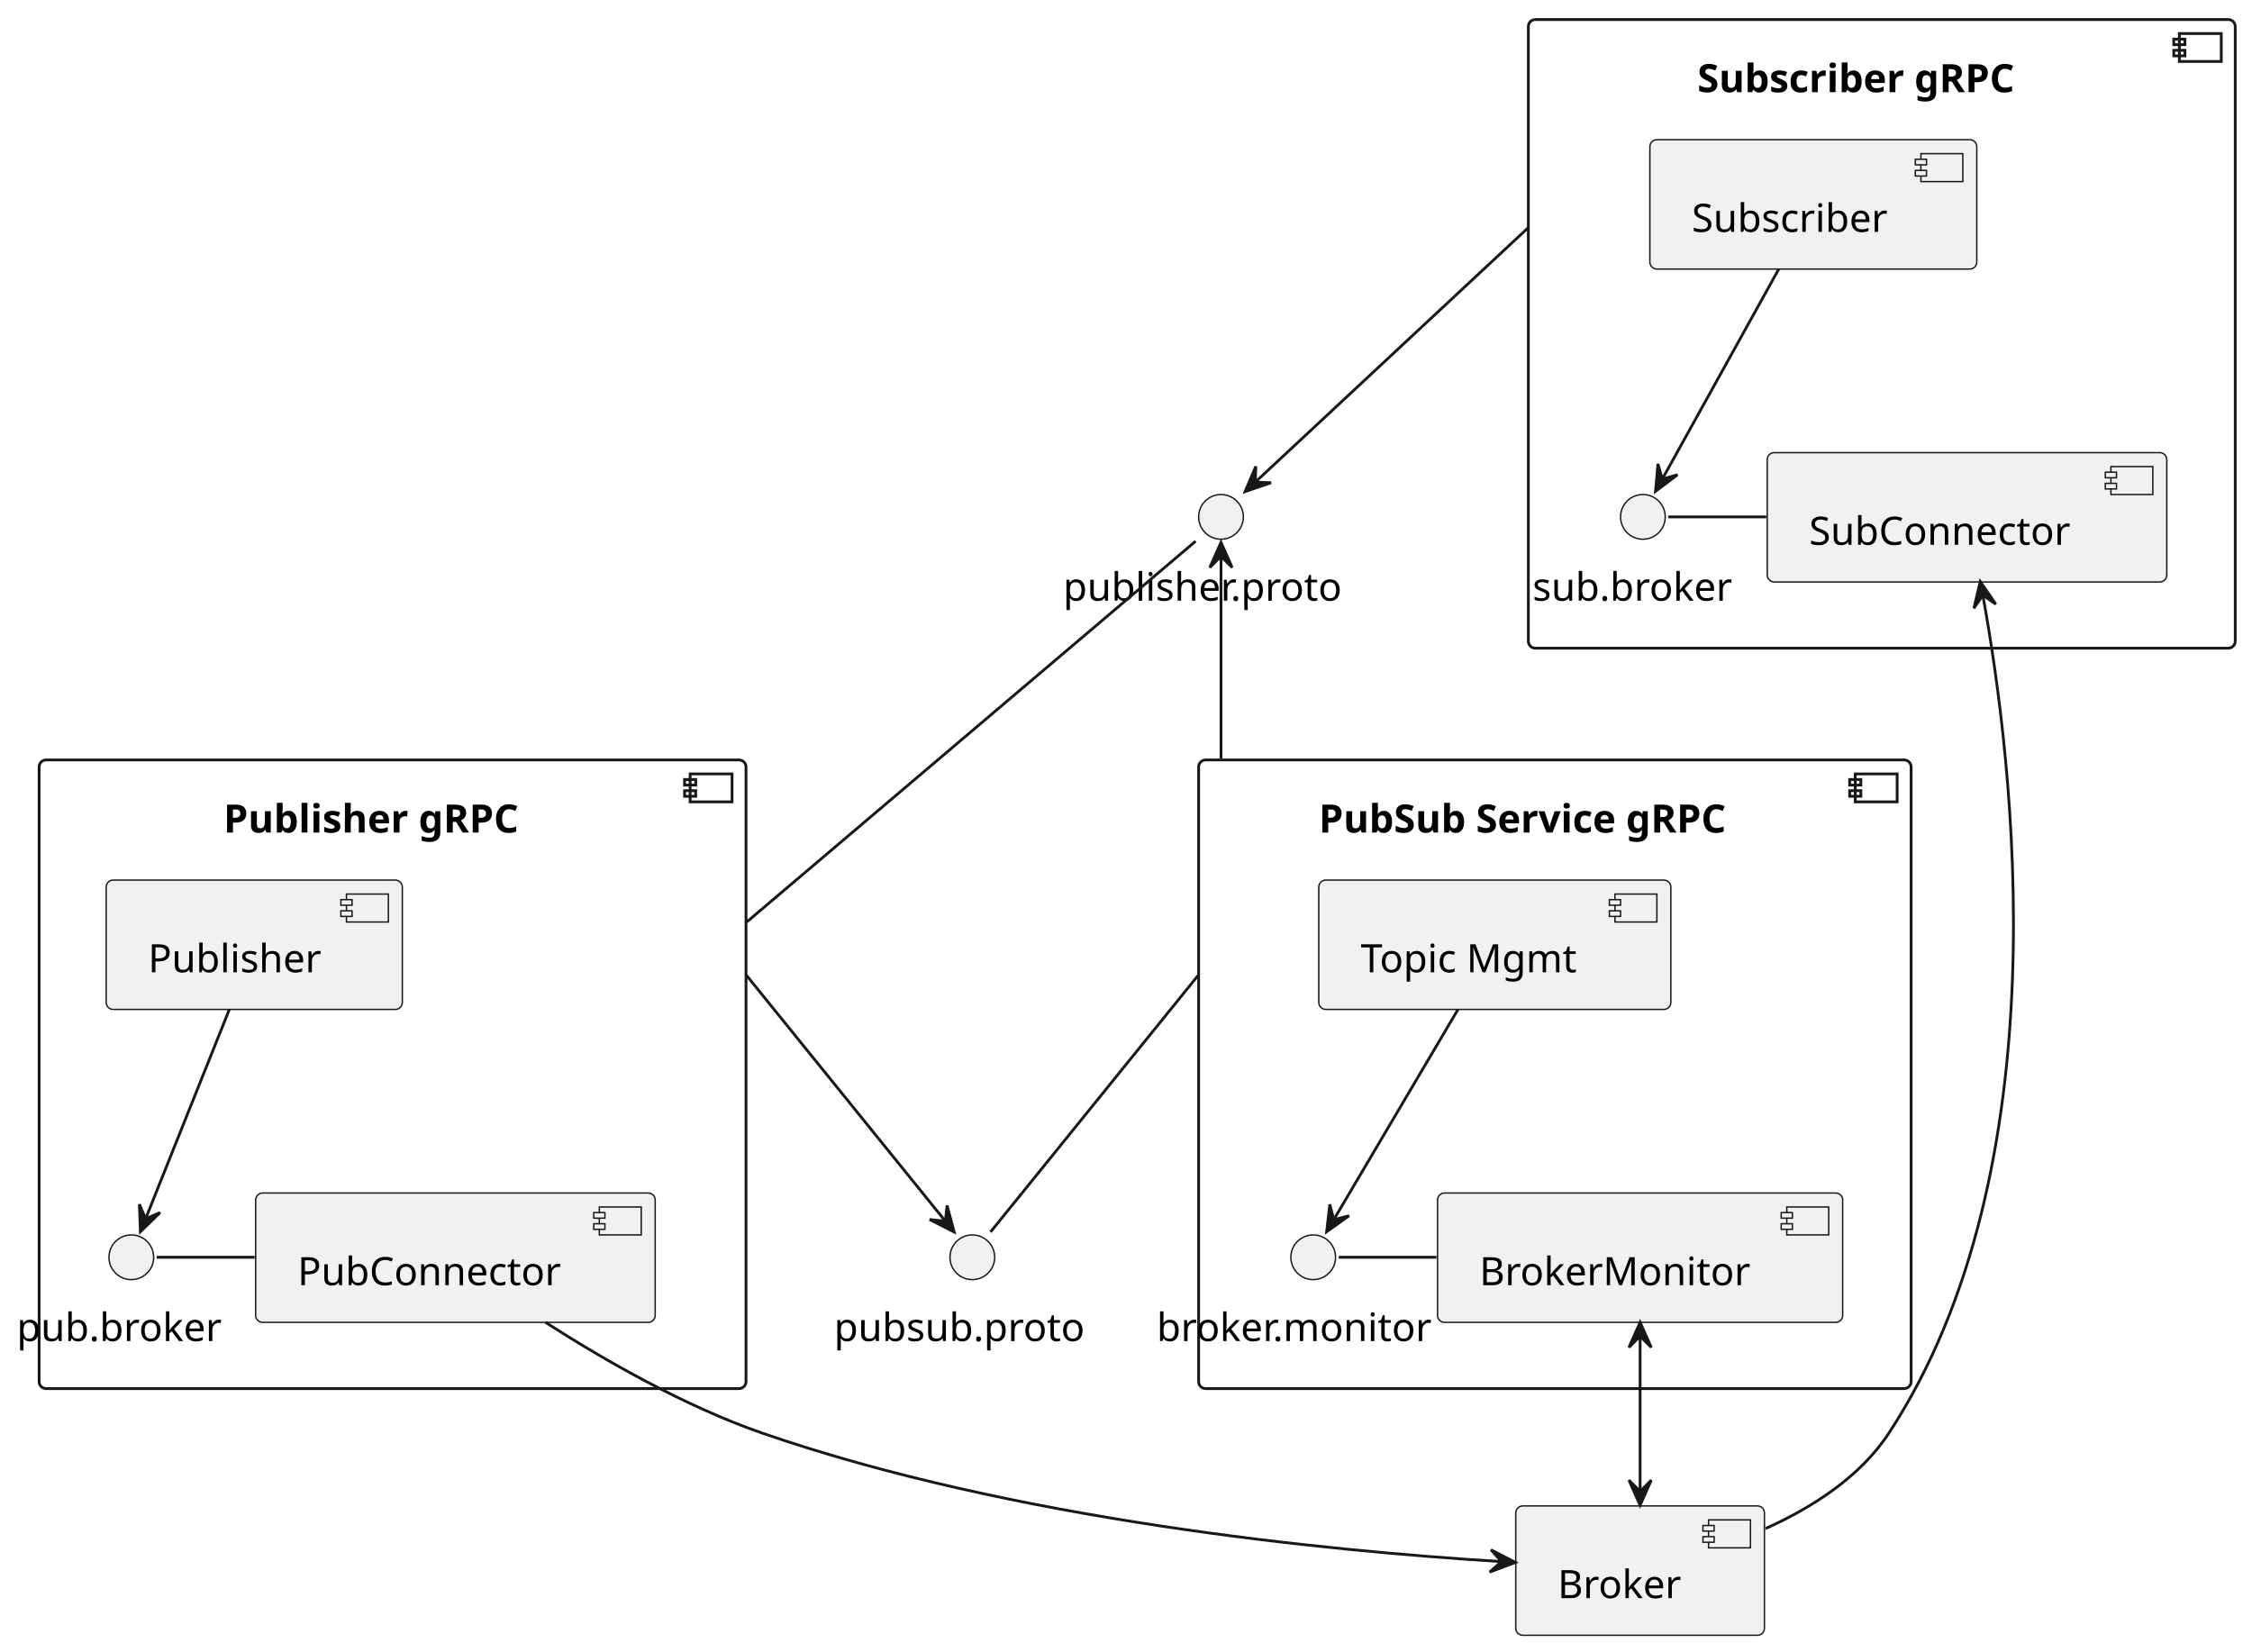
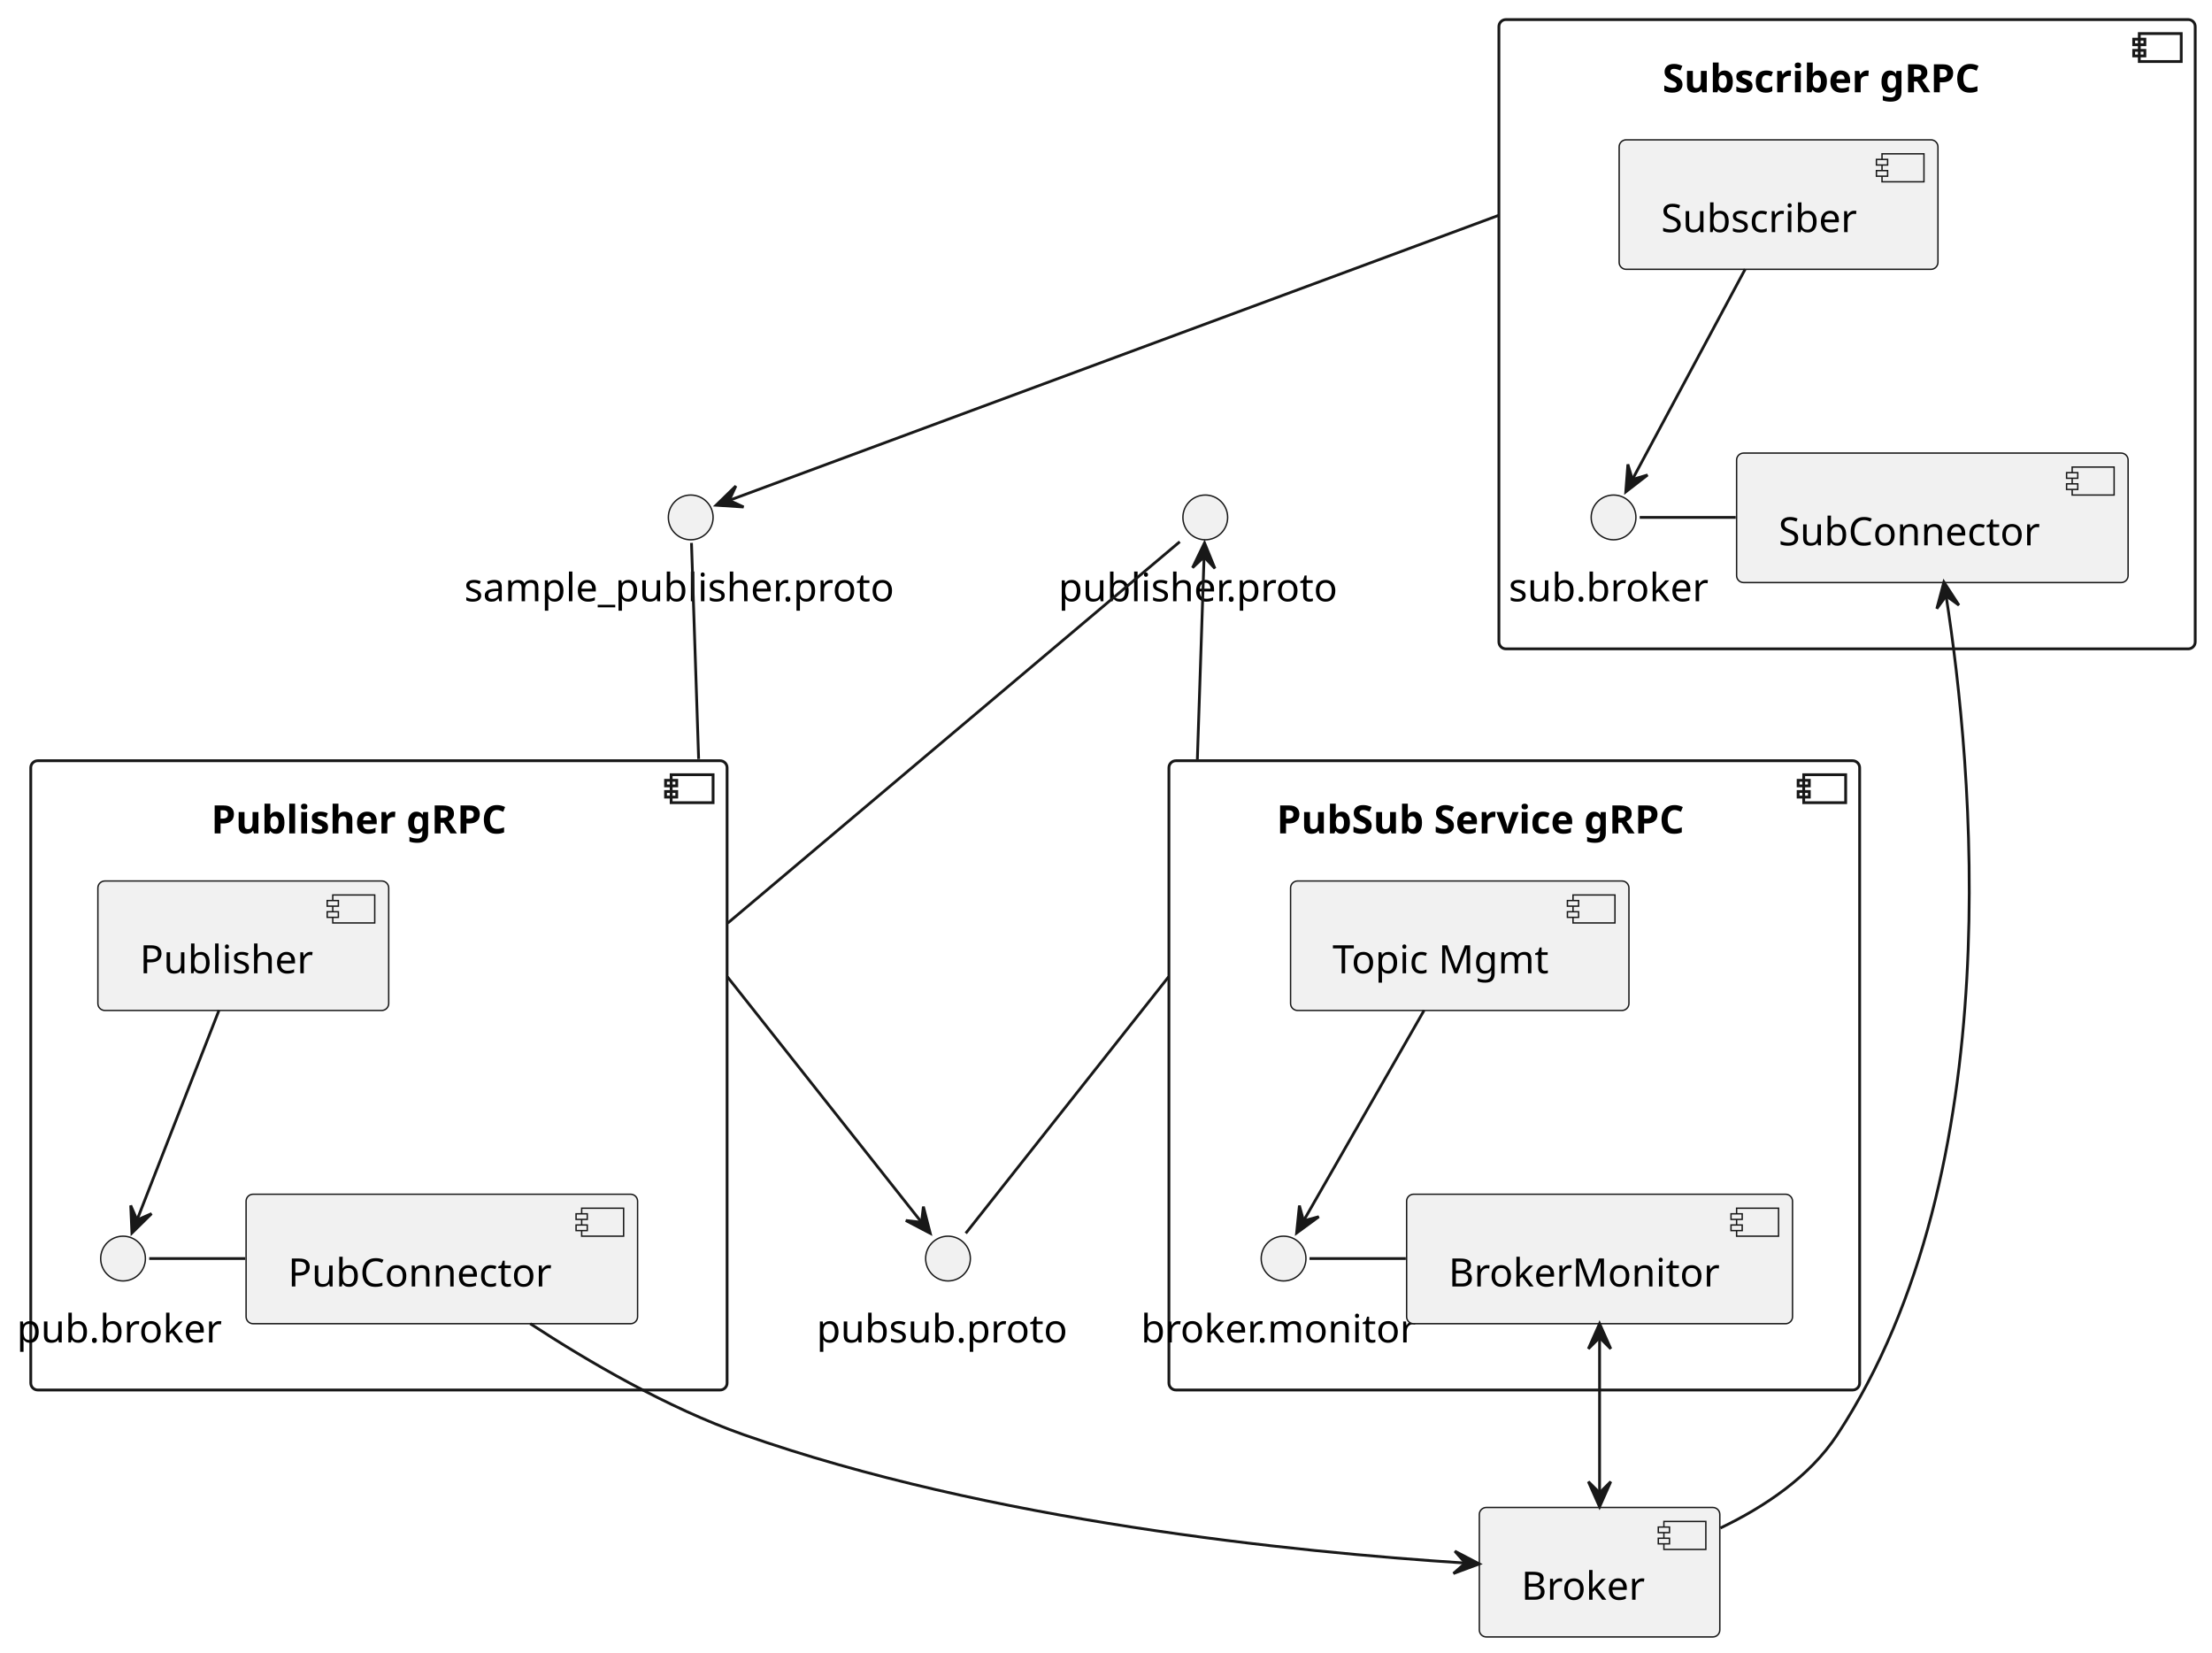
- <svg xmlns="http://www.w3.org/2000/svg" contentStyleType="text/css" height="591px" preserveAspectRatio="none" style="width:806px;height:591px;background:#FFFFFF;" version="1.1" viewBox="0 0 806 591" width="806px" zoomAndPan="magnify">
+ <svg xmlns="http://www.w3.org/2000/svg" contentStyleType="text/css" height="591px" preserveAspectRatio="none" style="width:791px;height:591px;background:#FFFFFF;" version="1.1" viewBox="0 0 791 591" width="791px" zoomAndPan="magnify">
  <defs />
  <g>
    <g id="cluster_pub">
-       <rect fill="none" height="225" rx="2.5" ry="2.5" style="stroke:#181818;stroke-width:1.0;" width="253" x="14" y="272" />
-       <rect fill="none" height="10" style="stroke:#181818;stroke-width:1.0;" width="15" x="247" y="277" />
-       <rect fill="none" height="2" style="stroke:#181818;stroke-width:1.0;" width="4" x="245" y="279" />
-       <rect fill="none" height="2" style="stroke:#181818;stroke-width:1.0;" width="4" x="245" y="283" />
-       <text fill="#000000" font-family="sans-serif" font-size="14" font-weight="bold" lengthAdjust="spacing" textLength="121" x="80" y="297.995">Publisher gRPC</text>
+       <rect fill="none" height="225" rx="2.5" ry="2.5" style="stroke:#181818;stroke-width:1.0;" width="249" x="11" y="272" />
+       <rect fill="none" height="10" style="stroke:#181818;stroke-width:1.0;" width="15" x="240" y="277" />
+       <rect fill="none" height="2" style="stroke:#181818;stroke-width:1.0;" width="4" x="238" y="279" />
+       <rect fill="none" height="2" style="stroke:#181818;stroke-width:1.0;" width="4" x="238" y="283" />
+       <text fill="#000000" font-family="sans-serif" font-size="14" font-weight="bold" lengthAdjust="spacing" textLength="120" x="75.5" y="297.995">Publisher gRPC</text>
    </g>
    <g id="cluster_ps_service">
-       <rect fill="none" height="225" rx="2.5" ry="2.5" style="stroke:#181818;stroke-width:1.0;" width="255" x="429" y="272" />
-       <rect fill="none" height="10" style="stroke:#181818;stroke-width:1.0;" width="15" x="664" y="277" />
-       <rect fill="none" height="2" style="stroke:#181818;stroke-width:1.0;" width="4" x="662" y="279" />
-       <rect fill="none" height="2" style="stroke:#181818;stroke-width:1.0;" width="4" x="662" y="283" />
-       <text fill="#000000" font-family="sans-serif" font-size="14" font-weight="bold" lengthAdjust="spacing" textLength="169" x="472" y="297.995">PubSub Service gRPC</text>
+       <rect fill="none" height="225" rx="2.5" ry="2.5" style="stroke:#181818;stroke-width:1.0;" width="247" x="418" y="272" />
+       <rect fill="none" height="10" style="stroke:#181818;stroke-width:1.0;" width="15" x="645" y="277" />
+       <rect fill="none" height="2" style="stroke:#181818;stroke-width:1.0;" width="4" x="643" y="279" />
+       <rect fill="none" height="2" style="stroke:#181818;stroke-width:1.0;" width="4" x="643" y="283" />
+       <text fill="#000000" font-family="sans-serif" font-size="14" font-weight="bold" lengthAdjust="spacing" textLength="170" x="456.5" y="297.995">PubSub Service gRPC</text>
    </g>
    <g id="cluster_sub">
-       <rect fill="none" height="225" rx="2.5" ry="2.5" style="stroke:#181818;stroke-width:1.0;" width="253" x="547" y="7" />
-       <rect fill="none" height="10" style="stroke:#181818;stroke-width:1.0;" width="15" x="780" y="12" />
-       <rect fill="none" height="2" style="stroke:#181818;stroke-width:1.0;" width="4" x="778" y="14" />
-       <rect fill="none" height="2" style="stroke:#181818;stroke-width:1.0;" width="4" x="778" y="18" />
-       <text fill="#000000" font-family="sans-serif" font-size="14" font-weight="bold" lengthAdjust="spacing" textLength="132" x="607.5" y="32.995">Subscriber gRPC</text>
+       <rect fill="none" height="225" rx="2.5" ry="2.5" style="stroke:#181818;stroke-width:1.0;" width="249" x="536" y="7" />
+       <rect fill="none" height="10" style="stroke:#181818;stroke-width:1.0;" width="15" x="765" y="12" />
+       <rect fill="none" height="2" style="stroke:#181818;stroke-width:1.0;" width="4" x="763" y="14" />
+       <rect fill="none" height="2" style="stroke:#181818;stroke-width:1.0;" width="4" x="763" y="18" />
+       <text fill="#000000" font-family="sans-serif" font-size="14" font-weight="bold" lengthAdjust="spacing" textLength="132" x="594.5" y="32.995">Subscriber gRPC</text>
    </g>
    <g id="elem_Publisher">
-       <rect fill="#F1F1F1" height="46.297" rx="2.5" ry="2.5" style="stroke:#181818;stroke-width:0.5;" width="106" x="38" y="315" />
-       <rect fill="#F1F1F1" height="10" style="stroke:#181818;stroke-width:0.5;" width="15" x="124" y="320" />
-       <rect fill="#F1F1F1" height="2" style="stroke:#181818;stroke-width:0.5;" width="4" x="122" y="322" />
-       <rect fill="#F1F1F1" height="2" style="stroke:#181818;stroke-width:0.5;" width="4" x="122" y="326" />
-       <text fill="#000000" font-family="sans-serif" font-size="14" lengthAdjust="spacing" textLength="66" x="53" y="347.995">Publisher</text>
+       <rect fill="#F1F1F1" height="46.297" rx="2.5" ry="2.5" style="stroke:#181818;stroke-width:0.5;" width="104" x="35" y="315" />
+       <rect fill="#F1F1F1" height="10" style="stroke:#181818;stroke-width:0.5;" width="15" x="119" y="320" />
+       <rect fill="#F1F1F1" height="2" style="stroke:#181818;stroke-width:0.5;" width="4" x="117" y="322" />
+       <rect fill="#F1F1F1" height="2" style="stroke:#181818;stroke-width:0.5;" width="4" x="117" y="326" />
+       <text fill="#000000" font-family="sans-serif" font-size="14" lengthAdjust="spacing" textLength="64" x="50" y="347.995">Publisher</text>
    </g>
    <g id="elem_pub.broker">
-       <ellipse cx="47" cy="450" fill="#F1F1F1" rx="8" ry="8" style="stroke:#181818;stroke-width:0.5;" />
-       <text fill="#000000" font-family="sans-serif" font-size="14" lengthAdjust="spacing" textLength="82" x="6" y="479.995">pub.broker</text>
+       <ellipse cx="44" cy="450" fill="#F1F1F1" rx="8" ry="8" style="stroke:#181818;stroke-width:0.5;" />
+       <text fill="#000000" font-family="sans-serif" font-size="14" lengthAdjust="spacing" textLength="76" x="6" y="479.995">pub.broker</text>
    </g>
    <g id="elem_PubConnector">
-       <rect fill="#F1F1F1" height="46.297" rx="2.5" ry="2.5" style="stroke:#181818;stroke-width:0.5;" width="143" x="91.5" y="427" />
-       <rect fill="#F1F1F1" height="10" style="stroke:#181818;stroke-width:0.5;" width="15" x="214.5" y="432" />
-       <rect fill="#F1F1F1" height="2" style="stroke:#181818;stroke-width:0.5;" width="4" x="212.5" y="434" />
-       <rect fill="#F1F1F1" height="2" style="stroke:#181818;stroke-width:0.5;" width="4" x="212.5" y="438" />
-       <text fill="#000000" font-family="sans-serif" font-size="14" lengthAdjust="spacing" textLength="103" x="106.5" y="459.995">PubConnector</text>
+       <rect fill="#F1F1F1" height="46.297" rx="2.5" ry="2.5" style="stroke:#181818;stroke-width:0.5;" width="140" x="88" y="427" />
+       <rect fill="#F1F1F1" height="10" style="stroke:#181818;stroke-width:0.5;" width="15" x="208" y="432" />
+       <rect fill="#F1F1F1" height="2" style="stroke:#181818;stroke-width:0.5;" width="4" x="206" y="434" />
+       <rect fill="#F1F1F1" height="2" style="stroke:#181818;stroke-width:0.5;" width="4" x="206" y="438" />
+       <text fill="#000000" font-family="sans-serif" font-size="14" lengthAdjust="spacing" textLength="100" x="103" y="459.995">PubConnector</text>
    </g>
    <g id="elem_Topic Mgmt">
-       <rect fill="#F1F1F1" height="46.297" rx="2.5" ry="2.5" style="stroke:#181818;stroke-width:0.5;" width="126" x="472" y="315" />
-       <rect fill="#F1F1F1" height="10" style="stroke:#181818;stroke-width:0.5;" width="15" x="578" y="320" />
-       <rect fill="#F1F1F1" height="2" style="stroke:#181818;stroke-width:0.5;" width="4" x="576" y="322" />
-       <rect fill="#F1F1F1" height="2" style="stroke:#181818;stroke-width:0.5;" width="4" x="576" y="326" />
-       <text fill="#000000" font-family="sans-serif" font-size="14" lengthAdjust="spacing" textLength="86" x="487" y="347.995">Topic Mgmt</text>
+       <rect fill="#F1F1F1" height="46.297" rx="2.5" ry="2.5" style="stroke:#181818;stroke-width:0.5;" width="121" x="461.5" y="315" />
+       <rect fill="#F1F1F1" height="10" style="stroke:#181818;stroke-width:0.5;" width="15" x="562.5" y="320" />
+       <rect fill="#F1F1F1" height="2" style="stroke:#181818;stroke-width:0.5;" width="4" x="560.5" y="322" />
+       <rect fill="#F1F1F1" height="2" style="stroke:#181818;stroke-width:0.5;" width="4" x="560.5" y="326" />
+       <text fill="#000000" font-family="sans-serif" font-size="14" lengthAdjust="spacing" textLength="81" x="476.5" y="347.995">Topic Mgmt</text>
    </g>
    <g id="elem_broker.monitor">
-       <ellipse cx="470" cy="450" fill="#F1F1F1" rx="8" ry="8" style="stroke:#181818;stroke-width:0.5;" />
-       <text fill="#000000" font-family="sans-serif" font-size="14" lengthAdjust="spacing" textLength="112" x="414" y="479.995">broker.monitor</text>
+       <ellipse cx="459" cy="450" fill="#F1F1F1" rx="8" ry="8" style="stroke:#181818;stroke-width:0.5;" />
+       <text fill="#000000" font-family="sans-serif" font-size="14" lengthAdjust="spacing" textLength="102" x="408" y="479.995">broker.monitor</text>
    </g>
    <g id="elem_BrokerMonitor">
-       <rect fill="#F1F1F1" height="46.297" rx="2.5" ry="2.5" style="stroke:#181818;stroke-width:0.5;" width="145" x="514.5" y="427" />
-       <rect fill="#F1F1F1" height="10" style="stroke:#181818;stroke-width:0.5;" width="15" x="639.5" y="432" />
-       <rect fill="#F1F1F1" height="2" style="stroke:#181818;stroke-width:0.5;" width="4" x="637.5" y="434" />
-       <rect fill="#F1F1F1" height="2" style="stroke:#181818;stroke-width:0.5;" width="4" x="637.5" y="438" />
-       <text fill="#000000" font-family="sans-serif" font-size="14" lengthAdjust="spacing" textLength="105" x="529.5" y="459.995">BrokerMonitor</text>
+       <rect fill="#F1F1F1" height="46.297" rx="2.5" ry="2.5" style="stroke:#181818;stroke-width:0.5;" width="138" x="503" y="427" />
+       <rect fill="#F1F1F1" height="10" style="stroke:#181818;stroke-width:0.5;" width="15" x="621" y="432" />
+       <rect fill="#F1F1F1" height="2" style="stroke:#181818;stroke-width:0.5;" width="4" x="619" y="434" />
+       <rect fill="#F1F1F1" height="2" style="stroke:#181818;stroke-width:0.5;" width="4" x="619" y="438" />
+       <text fill="#000000" font-family="sans-serif" font-size="14" lengthAdjust="spacing" textLength="98" x="518" y="459.995">BrokerMonitor</text>
    </g>
    <g id="elem_Subscriber">
-       <rect fill="#F1F1F1" height="46.297" rx="2.5" ry="2.5" style="stroke:#181818;stroke-width:0.5;" width="117" x="590.5" y="50" />
-       <rect fill="#F1F1F1" height="10" style="stroke:#181818;stroke-width:0.5;" width="15" x="687.5" y="55" />
-       <rect fill="#F1F1F1" height="2" style="stroke:#181818;stroke-width:0.5;" width="4" x="685.5" y="57" />
-       <rect fill="#F1F1F1" height="2" style="stroke:#181818;stroke-width:0.5;" width="4" x="685.5" y="61" />
-       <text fill="#000000" font-family="sans-serif" font-size="14" lengthAdjust="spacing" textLength="77" x="605.5" y="82.995">Subscriber</text>
+       <rect fill="#F1F1F1" height="46.297" rx="2.5" ry="2.5" style="stroke:#181818;stroke-width:0.5;" width="114" x="579" y="50" />
+       <rect fill="#F1F1F1" height="10" style="stroke:#181818;stroke-width:0.5;" width="15" x="673" y="55" />
+       <rect fill="#F1F1F1" height="2" style="stroke:#181818;stroke-width:0.5;" width="4" x="671" y="57" />
+       <rect fill="#F1F1F1" height="2" style="stroke:#181818;stroke-width:0.5;" width="4" x="671" y="61" />
+       <text fill="#000000" font-family="sans-serif" font-size="14" lengthAdjust="spacing" textLength="74" x="594" y="82.995">Subscriber</text>
    </g>
    <g id="elem_sub.broker">
-       <ellipse cx="588" cy="185" fill="#F1F1F1" rx="8" ry="8" style="stroke:#181818;stroke-width:0.5;" />
-       <text fill="#000000" font-family="sans-serif" font-size="14" lengthAdjust="spacing" textLength="79" x="548.5" y="214.995">sub.broker</text>
+       <ellipse cx="577" cy="185" fill="#F1F1F1" rx="8" ry="8" style="stroke:#181818;stroke-width:0.5;" />
+       <text fill="#000000" font-family="sans-serif" font-size="14" lengthAdjust="spacing" textLength="75" x="539.5" y="214.995">sub.broker</text>
    </g>
    <g id="elem_SubConnector">
-       <rect fill="#F1F1F1" height="46.297" rx="2.5" ry="2.5" style="stroke:#181818;stroke-width:0.5;" width="143" x="632.5" y="162" />
-       <rect fill="#F1F1F1" height="10" style="stroke:#181818;stroke-width:0.5;" width="15" x="755.5" y="167" />
-       <rect fill="#F1F1F1" height="2" style="stroke:#181818;stroke-width:0.5;" width="4" x="753.5" y="169" />
-       <rect fill="#F1F1F1" height="2" style="stroke:#181818;stroke-width:0.5;" width="4" x="753.5" y="173" />
-       <text fill="#000000" font-family="sans-serif" font-size="14" lengthAdjust="spacing" textLength="103" x="647.5" y="194.995">SubConnector</text>
+       <rect fill="#F1F1F1" height="46.297" rx="2.5" ry="2.5" style="stroke:#181818;stroke-width:0.5;" width="140" x="621" y="162" />
+       <rect fill="#F1F1F1" height="10" style="stroke:#181818;stroke-width:0.5;" width="15" x="741" y="167" />
+       <rect fill="#F1F1F1" height="2" style="stroke:#181818;stroke-width:0.5;" width="4" x="739" y="169" />
+       <rect fill="#F1F1F1" height="2" style="stroke:#181818;stroke-width:0.5;" width="4" x="739" y="173" />
+       <text fill="#000000" font-family="sans-serif" font-size="14" lengthAdjust="spacing" textLength="100" x="636" y="194.995">SubConnector</text>
    </g>
    <g id="elem_publisher.proto">
-       <ellipse cx="437" cy="185" fill="#F1F1F1" rx="8" ry="8" style="stroke:#181818;stroke-width:0.5;" />
-       <text fill="#000000" font-family="sans-serif" font-size="14" lengthAdjust="spacing" textLength="113" x="380.5" y="214.995">publisher.proto</text>
+       <ellipse cx="431" cy="185" fill="#F1F1F1" rx="8" ry="8" style="stroke:#181818;stroke-width:0.5;" />
+       <text fill="#000000" font-family="sans-serif" font-size="14" lengthAdjust="spacing" textLength="105" x="378.5" y="214.995">publisher.proto</text>
+     </g>
+     <g id="elem_sample_publisher.proto">
+       <ellipse cx="247" cy="185" fill="#F1F1F1" rx="8" ry="8" style="stroke:#181818;stroke-width:0.5;" />
+       <text fill="#000000" font-family="sans-serif" font-size="14" lengthAdjust="spacing" textLength="162" x="166" y="214.995">sample_publisher.proto</text>
    </g>
    <g id="elem_pubsub.proto">
-       <ellipse cx="348" cy="450" fill="#F1F1F1" rx="8" ry="8" style="stroke:#181818;stroke-width:0.5;" />
-       <text fill="#000000" font-family="sans-serif" font-size="14" lengthAdjust="spacing" textLength="99" x="298.5" y="479.995">pubsub.proto</text>
+       <ellipse cx="339" cy="450" fill="#F1F1F1" rx="8" ry="8" style="stroke:#181818;stroke-width:0.5;" />
+       <text fill="#000000" font-family="sans-serif" font-size="14" lengthAdjust="spacing" textLength="94" x="292" y="479.995">pubsub.proto</text>
    </g>
    <g id="elem_Broker">
-       <rect fill="#F1F1F1" height="46.297" rx="2.5" ry="2.5" style="stroke:#181818;stroke-width:0.5;" width="89" x="542.5" y="539" />
-       <rect fill="#F1F1F1" height="10" style="stroke:#181818;stroke-width:0.5;" width="15" x="611.5" y="544" />
-       <rect fill="#F1F1F1" height="2" style="stroke:#181818;stroke-width:0.5;" width="4" x="609.5" y="546" />
-       <rect fill="#F1F1F1" height="2" style="stroke:#181818;stroke-width:0.5;" width="4" x="609.5" y="550" />
-       <text fill="#000000" font-family="sans-serif" font-size="14" lengthAdjust="spacing" textLength="49" x="557.5" y="571.995">Broker</text>
+       <rect fill="#F1F1F1" height="46.297" rx="2.5" ry="2.5" style="stroke:#181818;stroke-width:0.5;" width="86" x="529" y="539" />
+       <rect fill="#F1F1F1" height="10" style="stroke:#181818;stroke-width:0.5;" width="15" x="595" y="544" />
+       <rect fill="#F1F1F1" height="2" style="stroke:#181818;stroke-width:0.5;" width="4" x="593" y="546" />
+       <rect fill="#F1F1F1" height="2" style="stroke:#181818;stroke-width:0.5;" width="4" x="593" y="550" />
+       <text fill="#000000" font-family="sans-serif" font-size="14" lengthAdjust="spacing" textLength="46" x="544" y="571.995">Broker</text>
    </g>
    <g id="link_Publisher_pub.broker">
-       <path d="M82.096,361.26 C73.098,383.754 59.506,417.736 52.156,436.11 " fill="none" id="Publisher-to-pub.broker" style="stroke:#181818;stroke-width:1.0;" />
-       <polygon fill="#181818" points="50.258,440.856,57.314,433.986,52.115,436.214,49.887,431.014,50.258,440.856" style="stroke:#181818;stroke-width:1.0;" />
+       <path d="M78.3,361.26 C69.51,383.75 56.22,417.74 49.04,436.11 " fill="none" id="Publisher-to-pub.broker" style="stroke:#181818;stroke-width:1.0;" />
+       <polygon fill="#181818" points="47.18,440.86,54.193,433.945,49.007,436.206,46.746,431.021,47.18,440.86" style="stroke:#181818;stroke-width:1.0;" />
    </g>
    <g id="link_pub.broker_PubConnector">
-       <path d="M56.062,450 C67.759,450 79.455,450 91.151,450 " fill="none" id="pub.broker-PubConnector" style="stroke:#181818;stroke-width:1.0;" />
+       <path d="M53.35,450 C64.8,450 76.24,450 87.69,450 " fill="none" id="pub.broker-PubConnector" style="stroke:#181818;stroke-width:1.0;" />
    </g>
    <g id="link_publisher.proto_pub">
-       <path d="M427.928,193.696 C410.075,208.841 368.873,243.793 331.632,275.385 C313.011,291.181 295.38,306.138 282.153,317.358 C278.846,320.164 275.815,322.735 273.112,325.028 C271.76,326.175 270.491,327.252 269.31,328.253 C268.72,328.754 268.152,329.236 267.607,329.698 C267.471,329.814 267.336,329.928 267.203,330.041 " fill="none" id="publisher.proto-pub" style="stroke:#181818;stroke-width:1.0;" />
+       <path d="M421.88,193.7 C403.925,208.845 362.493,243.795 325.043,275.386 C306.317,291.182 288.588,306.138 275.287,317.359 C271.962,320.164 268.913,322.736 266.195,325.029 C264.836,326.175 263.559,327.252 262.372,328.253 C261.779,328.754 261.207,329.236 260.659,329.699 C260.522,329.814 260.387,329.929 260.252,330.042 " fill="none" id="publisher.proto-pub" style="stroke:#181818;stroke-width:1.0;" />
+     </g>
+     <g id="link_sample_publisher.proto_pub">
+       <path d="M247.27,194.12 C247.525,201.838 247.941,214.409 248.424,228.979 C248.665,236.264 248.923,244.048 249.186,251.975 C249.317,255.938 249.45,259.937 249.582,263.927 C249.648,265.922 249.714,267.915 249.78,269.899 C249.796,270.396 249.813,270.892 249.829,271.387 " fill="none" id="sample_publisher.proto-pub" style="stroke:#181818;stroke-width:1.0;" />
    </g>
    <g id="link_pub_pubsub.proto">
-       <path d="M267.067,348.97 C267.721,349.778 268.408,350.627 269.125,351.514 C274.864,358.607 282.553,368.111 290.886,378.409 C307.551,399.007 326.788,422.784 338.144,436.818 " fill="none" id="pub-to-pubsub.proto" style="stroke:#181818;stroke-width:1.0;" />
-       <polygon fill="#181818" points="341.505,440.973,338.955,431.46,338.361,437.086,332.735,436.491,341.505,440.973" style="stroke:#181818;stroke-width:1.0;" />
+       <path d="M260.123,349.275 C260.204,349.377 260.286,349.48 260.367,349.584 C260.531,349.791 260.697,350.001 260.865,350.213 C261.2,350.637 261.543,351.071 261.894,351.514 C267.504,358.608 275.021,368.111 283.166,378.41 C299.457,399.007 318.265,422.785 329.37,436.82 " fill="none" id="pub-to-pubsub.proto" style="stroke:#181818;stroke-width:1.0;" />
+       <polygon fill="#181818" points="332.65,440.97,330.198,431.431,329.546,437.05,323.927,436.398,332.65,440.97" style="stroke:#181818;stroke-width:1.0;" />
    </g>
    <g id="link_Topic Mgmt_broker.monitor">
-       <path d="M521.846,361.26 C508.554,383.754 488.474,417.736 477.617,436.11 " fill="none" id="Topic Mgmt-to-broker.monitor" style="stroke:#181818;stroke-width:1.0;" />
-       <polygon fill="#181818" points="474.813,440.856,482.835,435.142,477.356,436.551,475.947,431.073,474.813,440.856" style="stroke:#181818;stroke-width:1.0;" />
+       <path d="M509.25,361.26 C496.37,383.75 476.91,417.74 466.38,436.11 " fill="none" id="Topic Mgmt-to-broker.monitor" style="stroke:#181818;stroke-width:1.0;" />
+       <polygon fill="#181818" points="463.66,440.86,471.602,435.036,466.144,436.521,464.659,431.062,463.66,440.86" style="stroke:#181818;stroke-width:1.0;" />
    </g>
    <g id="link_broker.monitor_BrokerMonitor">
-       <path d="M479.141,450 C490.797,450 502.454,450 514.111,450 " fill="none" id="broker.monitor-BrokerMonitor" style="stroke:#181818;stroke-width:1.0;" />
+       <path d="M468.27,450 C479.75,450 491.23,450 502.71,450 " fill="none" id="broker.monitor-BrokerMonitor" style="stroke:#181818;stroke-width:1.0;" />
    </g>
    <g id="link_ps_service_pubsub.proto">
-       <path d="M428.973,348.92 C428.887,349.026 428.801,349.133 428.714,349.241 C428.54,349.456 428.363,349.674 428.185,349.895 C427.47,350.778 426.72,351.705 425.937,352.673 C419.675,360.413 411.326,370.731 402.419,381.74 C384.604,403.759 364.555,428.539 354.495,440.973 " fill="none" id="ps_service-pubsub.proto" style="stroke:#181818;stroke-width:1.0;" />
+       <path d="M417.9,349.241 C417.73,349.456 417.558,349.674 417.383,349.895 C416.684,350.778 415.951,351.705 415.186,352.673 C409.064,360.413 400.903,370.732 392.196,381.741 C374.783,403.76 355.185,428.54 345.35,440.97 " fill="none" id="ps_service-pubsub.proto" style="stroke:#181818;stroke-width:1.0;" />
    </g>
    <g id="link_publisher.proto_ps_service">
-       <path d="M437,199.399 C437,208.486 437,221.423 437,235.768 C437,242.941 437,250.465 437,258.037 C437,261.822 437,265.619 437,269.39 C437,269.861 437,270.332 437,270.803 C437,271.038 437,271.273 437,271.508 " fill="none" id="publisher.proto-backto-ps_service" style="stroke:#181818;stroke-width:1.0;" />
-       <polygon fill="#181818" points="437,194.118,433,203.118,437,199.118,441,203.118,437,194.118" style="stroke:#181818;stroke-width:1.0;" />
+       <path d="M430.56,199.4 C430.257,208.488 429.828,221.426 429.353,235.771 C429.115,242.944 428.865,250.469 428.615,258.04 C428.489,261.825 428.363,265.623 428.238,269.393 C428.223,269.865 428.207,270.336 428.192,270.806 C428.184,271.041 428.176,271.276 428.168,271.511 " fill="none" id="publisher.proto-backto-ps_service" style="stroke:#181818;stroke-width:1.0;" />
+       <polygon fill="#181818" points="430.73,194.12,426.449,202.989,430.572,199.118,434.445,203.242,430.73,194.12" style="stroke:#181818;stroke-width:1.0;" />
    </g>
    <g id="link_Subscriber_sub.broker">
-       <path d="M636.656,96.26 C624.182,118.754 605.337,152.736 595.148,171.11 " fill="none" id="Subscriber-to-sub.broker" style="stroke:#181818;stroke-width:1.0;" />
-       <polygon fill="#181818" points="592.516,175.856,600.38,169.926,594.941,171.484,593.384,166.046,592.516,175.856" style="stroke:#181818;stroke-width:1.0;" />
+       <path d="M624.06,96.26 C612,118.75 593.77,152.74 583.91,171.11 " fill="none" id="Subscriber-to-sub.broker" style="stroke:#181818;stroke-width:1.0;" />
+       <polygon fill="#181818" points="581.37,175.86,589.161,169.835,583.742,171.459,582.119,166.04,581.37,175.86" style="stroke:#181818;stroke-width:1.0;" />
    </g>
    <g id="link_sub.broker_SubConnector">
-       <path d="M597.062,185 C608.759,185 620.455,185 632.151,185 " fill="none" id="sub.broker-SubConnector" style="stroke:#181818;stroke-width:1.0;" />
+       <path d="M586.35,185 C597.8,185 609.24,185 620.69,185 " fill="none" id="sub.broker-SubConnector" style="stroke:#181818;stroke-width:1.0;" />
    </g>
-     <g id="link_sub_publisher.proto">
-       <path d="M546.948,81.506 C546.851,81.596 546.754,81.687 546.655,81.779 C545.081,83.246 543.316,84.892 541.387,86.69 C533.673,93.881 523.344,103.51 512.178,113.919 C489.846,134.737 464.161,158.68 449.333,172.503 " fill="none" id="sub-to-publisher.proto" style="stroke:#181818;stroke-width:1.0;" />
-       <polygon fill="#181818" points="445.611,175.973,454.921,172.761,449.268,172.563,449.466,166.91,445.611,175.973" style="stroke:#181818;stroke-width:1.0;" />
+     <g id="link_sub_sample_publisher.proto">
+       <path d="M535.898,77.002 C535.72,77.068 535.54,77.135 535.356,77.203 C534.624,77.474 533.848,77.761 533.031,78.064 C526.496,80.484 517.311,83.886 506.22,87.994 C484.038,96.209 454.228,107.25 422.725,118.918 C359.72,142.252 289.945,168.095 260.88,178.86 " fill="none" id="sub-to-sample_publisher.proto" style="stroke:#181818;stroke-width:1.0;" />
+       <polygon fill="#181818" points="256.08,180.64,265.908,181.278,260.771,178.91,263.139,173.772,256.08,180.64" style="stroke:#181818;stroke-width:1.0;" />
    </g>
    <g id="link_PubConnector_Broker">
-       <path d="M195.217,473.29 C216.396,486.875 245.233,503.413 273,513 C362.869,544.031 474.104,555.036 537.168,558.914 " fill="none" id="PubConnector-to-Broker" style="stroke:#181818;stroke-width:1.0;" />
-       <polygon fill="#181818" points="542.37,559.225,533.625,554.694,537.379,558.926,533.147,562.68,542.37,559.225" style="stroke:#181818;stroke-width:1.0;" />
+       <path d="M189.59,473.27 C210.36,486.85 238.67,503.38 266,513 C353.7,543.86 462.51,554.93 523.92,558.87 " fill="none" id="PubConnector-to-Broker" style="stroke:#181818;stroke-width:1.0;" />
+       <polygon fill="#181818" points="528.98,559.18,520.249,554.623,523.99,558.866,519.747,562.607,528.98,559.18" style="stroke:#181818;stroke-width:1.0;" />
    </g>
    <g id="link_BrokerMonitor_Broker">
-       <path d="M587,478.353 C587,495.238 587,516.822 587,533.697 " fill="none" id="BrokerMonitor-Broker" style="stroke:#181818;stroke-width:1.0;" />
-       <polygon fill="#181818" points="587,473.26,583,482.26,587,478.26,591,482.26,587,473.26" style="stroke:#181818;stroke-width:1.0;" />
-       <polygon fill="#181818" points="587,538.773,591,529.773,587,533.773,583,529.773,587,538.773" style="stroke:#181818;stroke-width:1.0;" />
+       <path d="M572,478.35 C572,495.24 572,516.82 572,533.7 " fill="none" id="BrokerMonitor-Broker" style="stroke:#181818;stroke-width:1.0;" />
+       <polygon fill="#181818" points="572,538.77,576,529.77,572,533.77,568,529.77,572,538.77" style="stroke:#181818;stroke-width:1.0;" />
+       <polygon fill="#181818" points="572,473.26,568,482.26,572,478.26,576,482.26,572,473.26" style="stroke:#181818;stroke-width:1.0;" />
    </g>
    <g id="link_Broker_SubConnector">
-       <path d="M631.878,547.106 C648.454,539.666 665.693,528.704 676,513 C738.213,418.208 720.626,273.201 709.708,213.322 " fill="none" id="Broker-to-SubConnector" style="stroke:#181818;stroke-width:1.0;" />
-       <polygon fill="#181818" points="708.74,208.136,706.458,217.717,709.657,213.051,714.323,216.25,708.74,208.136" style="stroke:#181818;stroke-width:1.0;" />
+       <path d="M615.21,546.35 C630.89,538.84 647.15,528.02 657,513 C719.26,418.01 705.27,273.11 695.95,213.29 " fill="none" id="Broker-to-SubConnector" style="stroke:#181818;stroke-width:1.0;" />
+       <polygon fill="#181818" points="695.13,208.11,692.597,217.627,695.917,213.048,700.497,216.368,695.13,208.11" style="stroke:#181818;stroke-width:1.0;" />
    </g>
  </g>
</svg>
